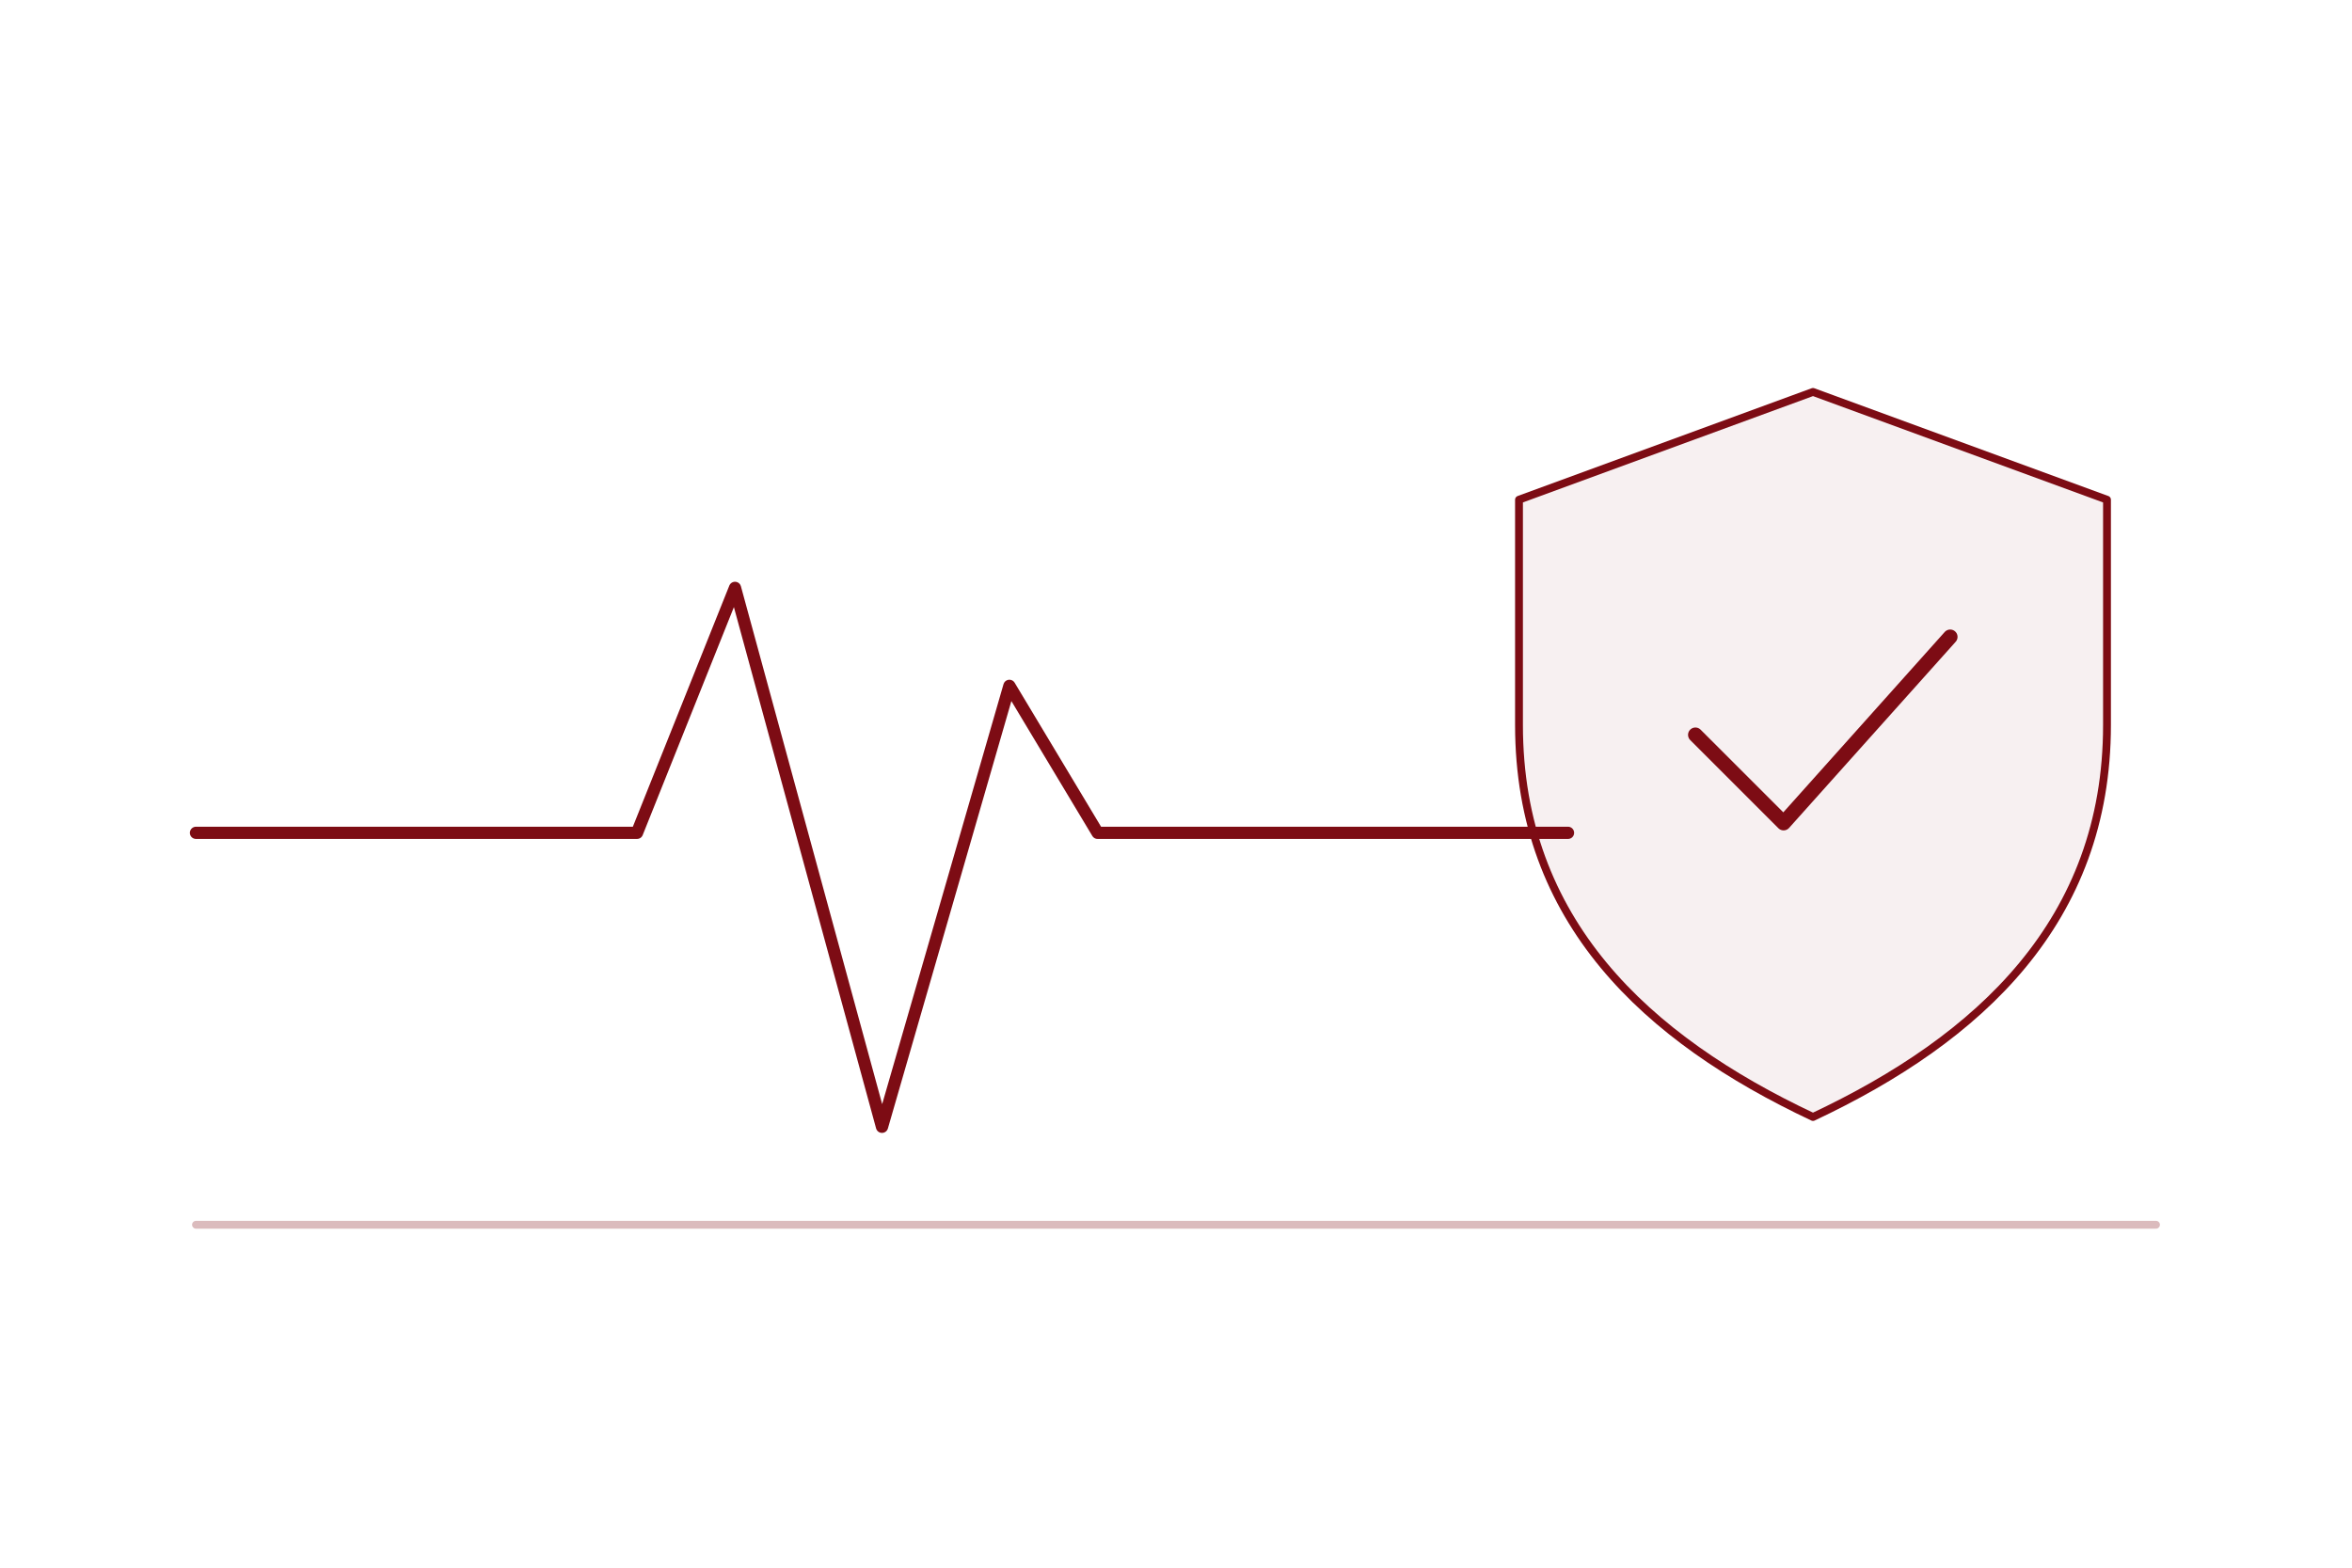
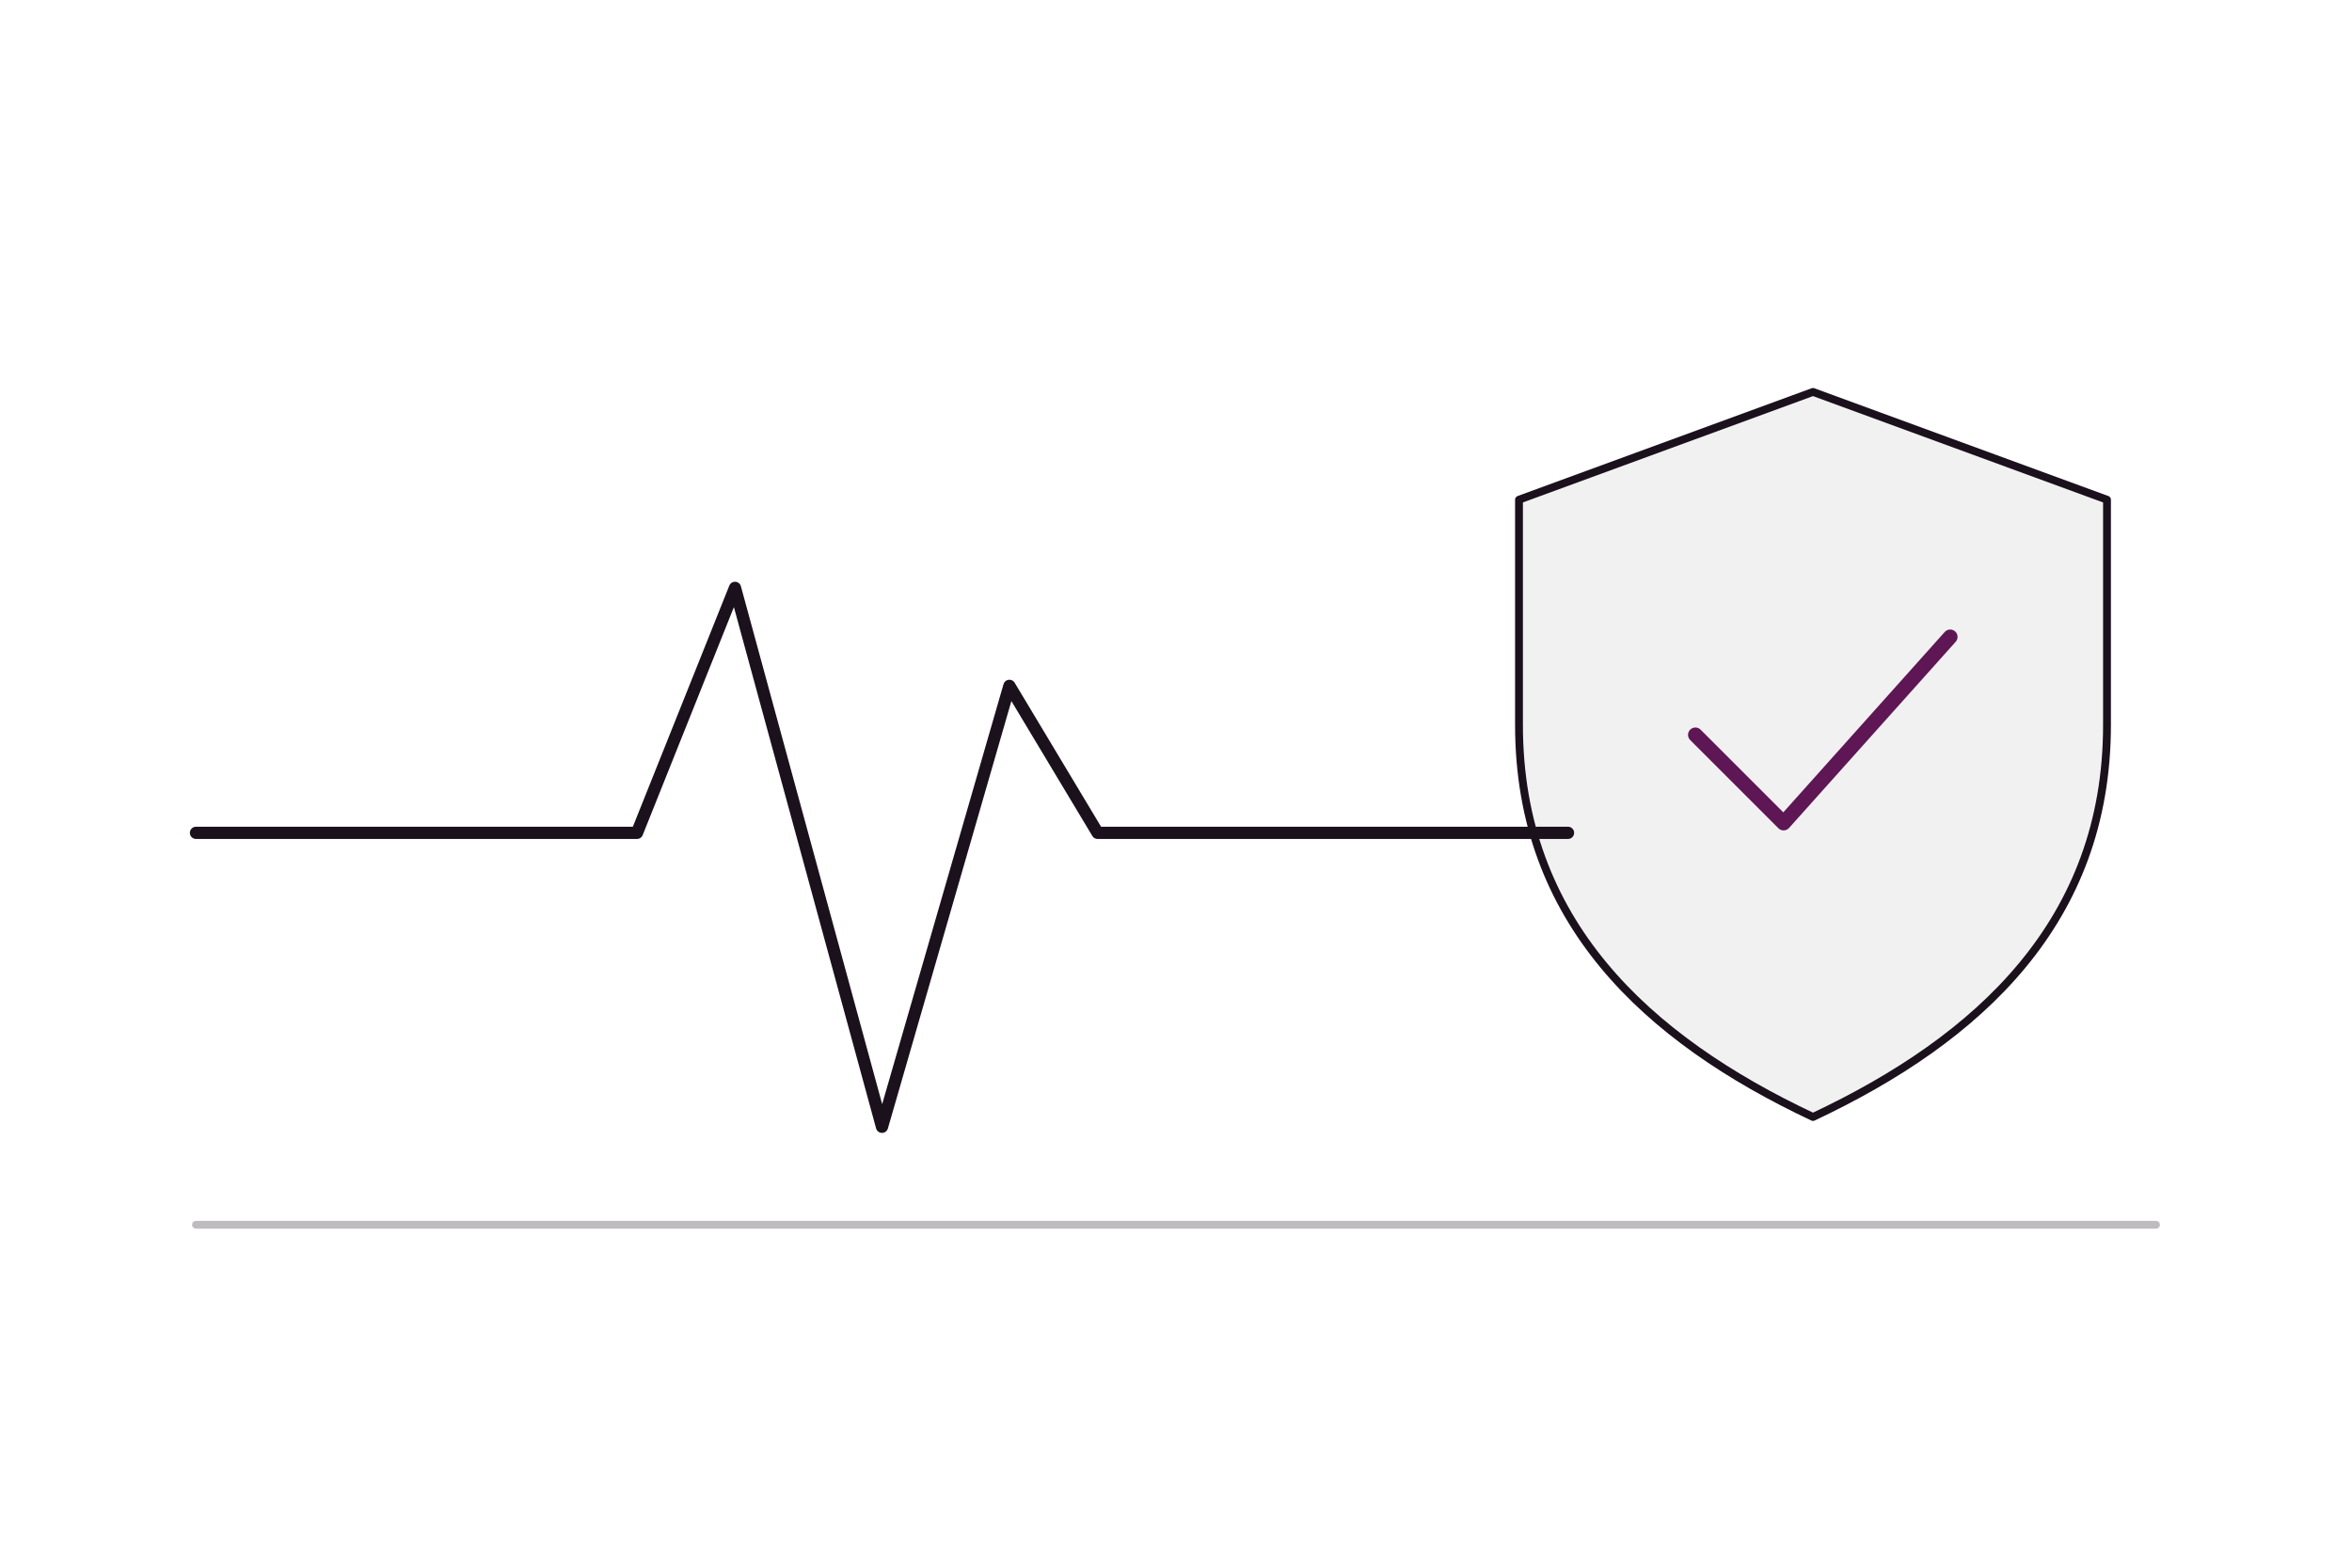
<svg xmlns="http://www.w3.org/2000/svg" viewBox="0 0 480 320" fill="none" stroke-width="1.6" stroke-linecap="round" stroke-linejoin="round">
-   <path d="M40 170h90l20-50 30 110 26-90 18 30h96" stroke="#7d0c14" stroke-width="2.5" fill="none" />
-   <path d="M370 80l60 22v46c0 40-26 64-60 80-34-16-60-40-60-80v-46z" stroke="#7d0c14" fill="rgba(125,12,20,.06)" />
-   <path d="M346 150l18 18 34-38" stroke="#7d0c14" stroke-width="3" fill="none" />
-   <path d="M40 250h400" stroke="rgba(125,12,20,.28)" />
+   <path d="M40 170h90l20-50 30 110 26-90 18 30h96" stroke="#1b111d" stroke-width="2.5" fill="none" />
+   <path d="M370 80l60 22v46c0 40-26 64-60 80-34-16-60-40-60-80v-46z" stroke="#1b111d" fill="rgba(27,17,29,.06)" />
+   <path d="M346 150l18 18 34-38" stroke="#5e1654" stroke-width="3" fill="none" />
+   <path d="M40 250h400" stroke="rgba(27,17,29,.28)" />
</svg>
